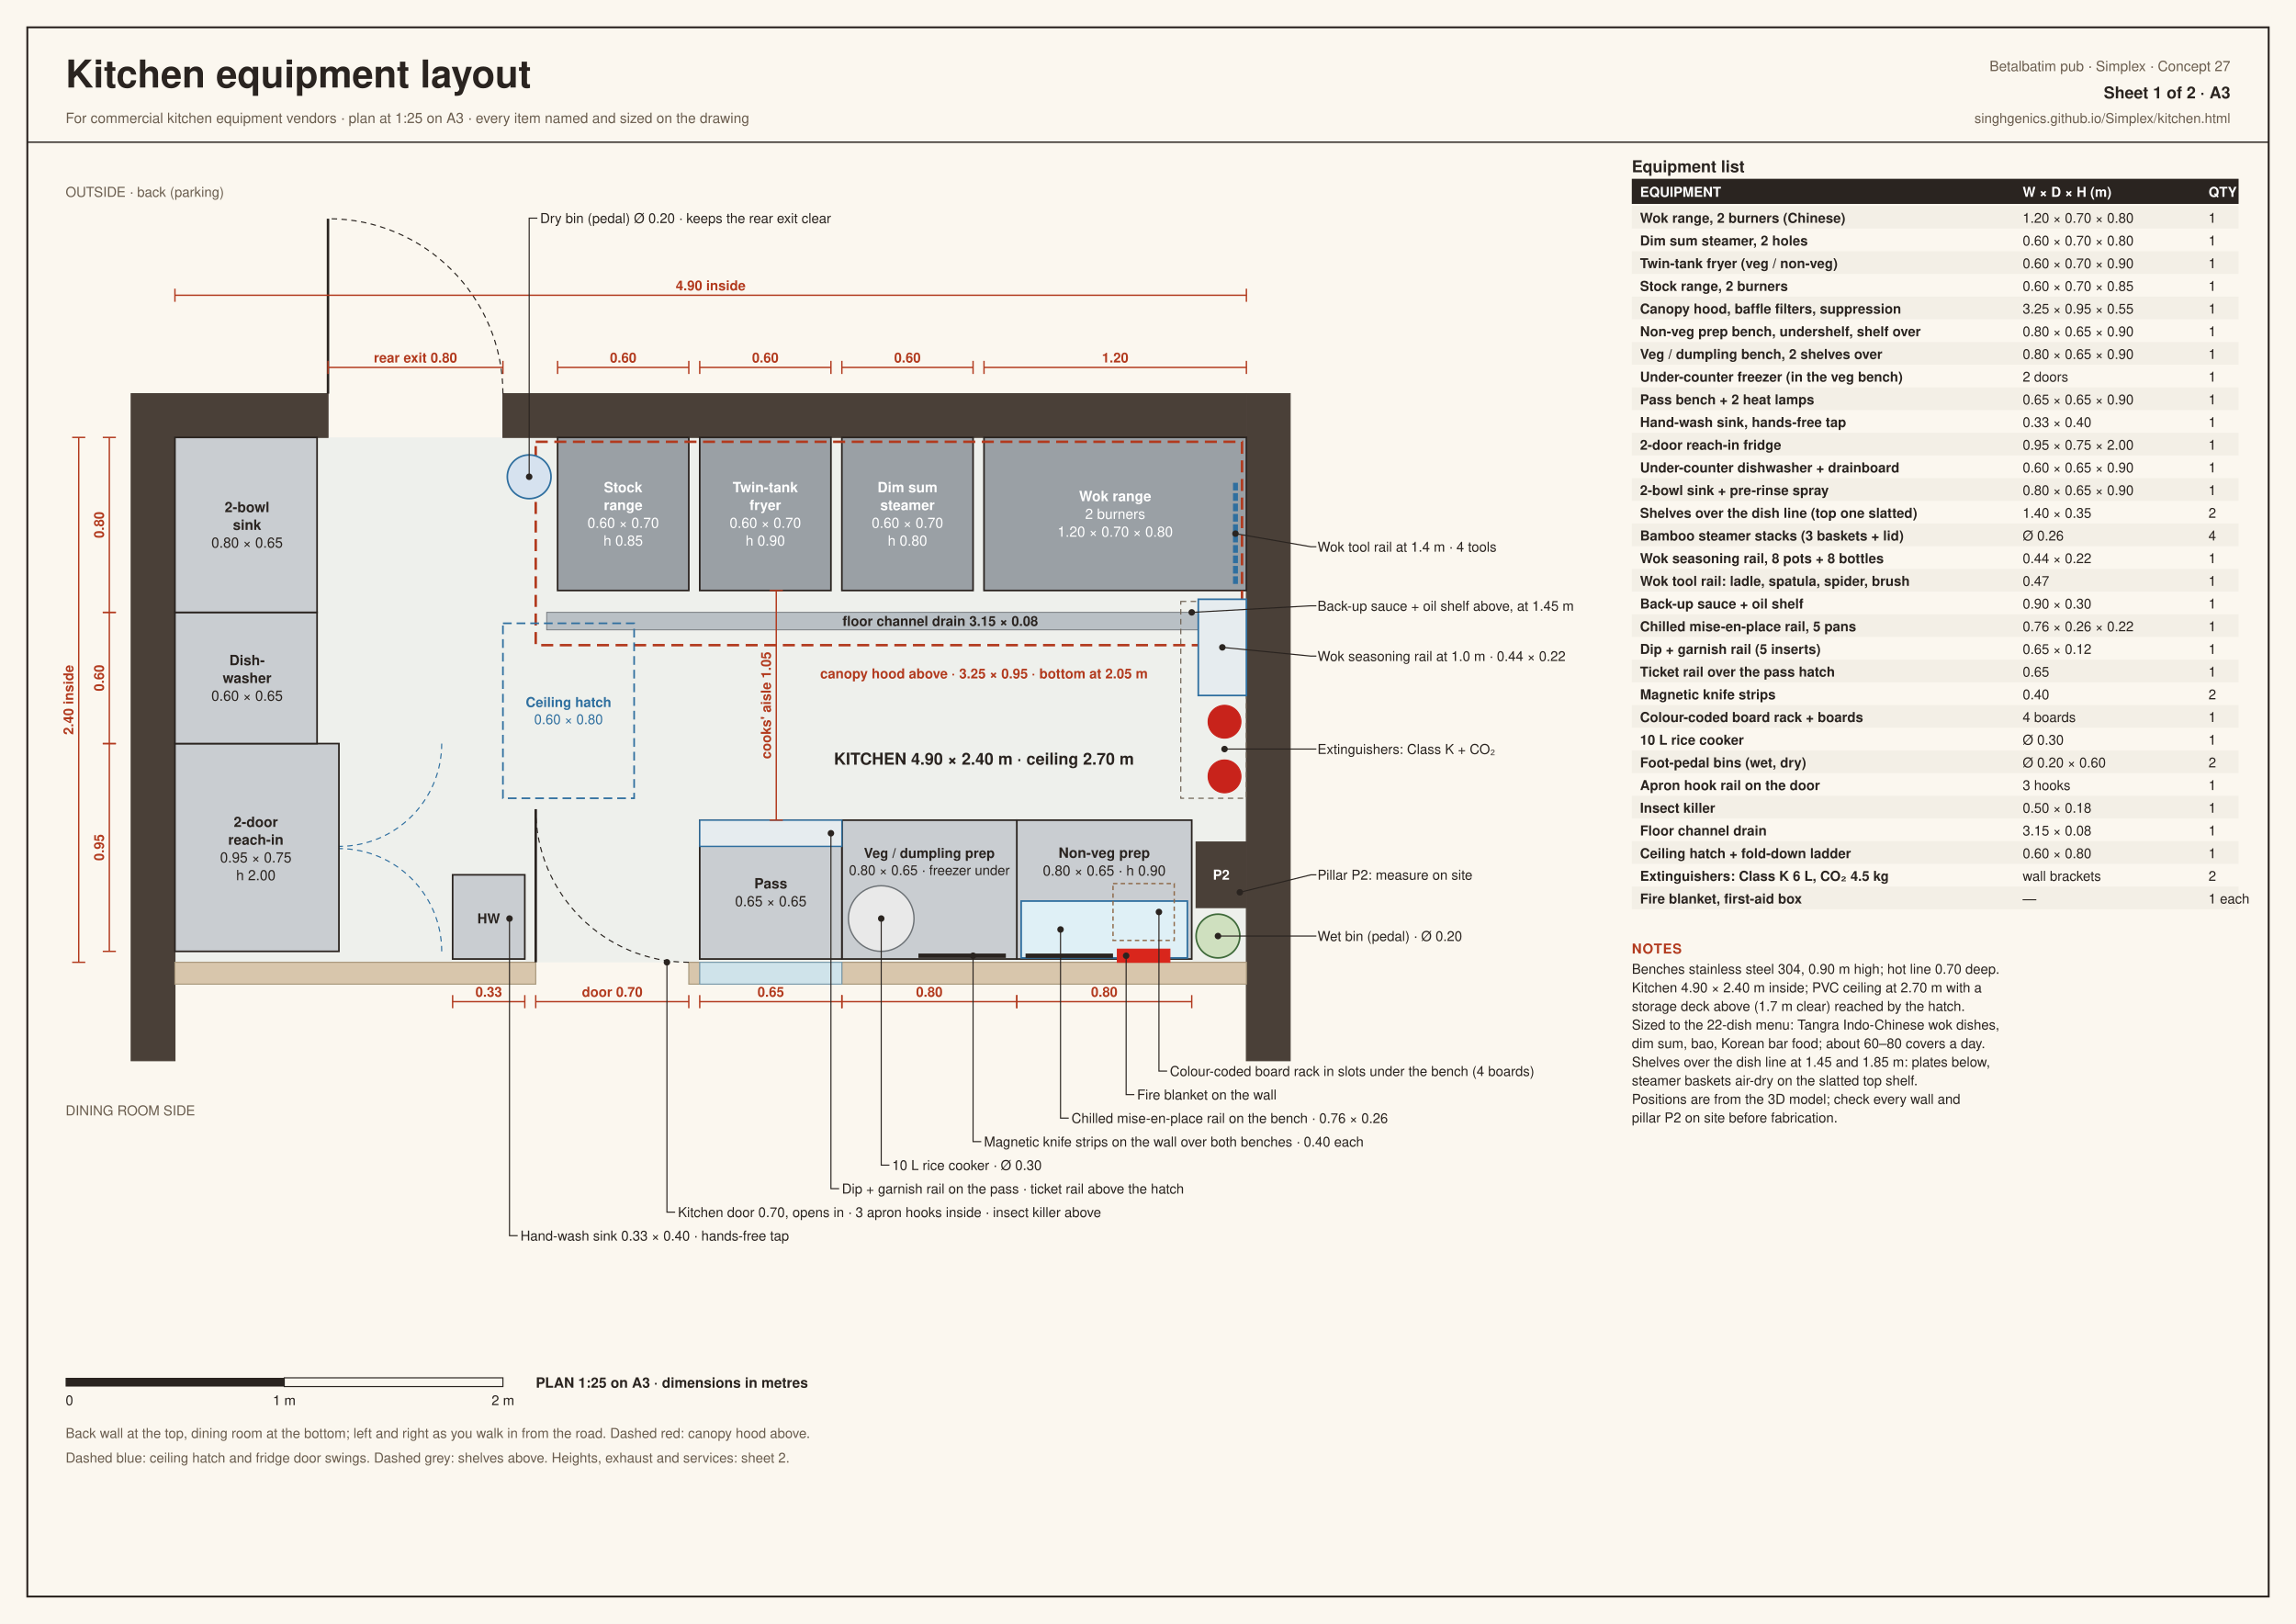
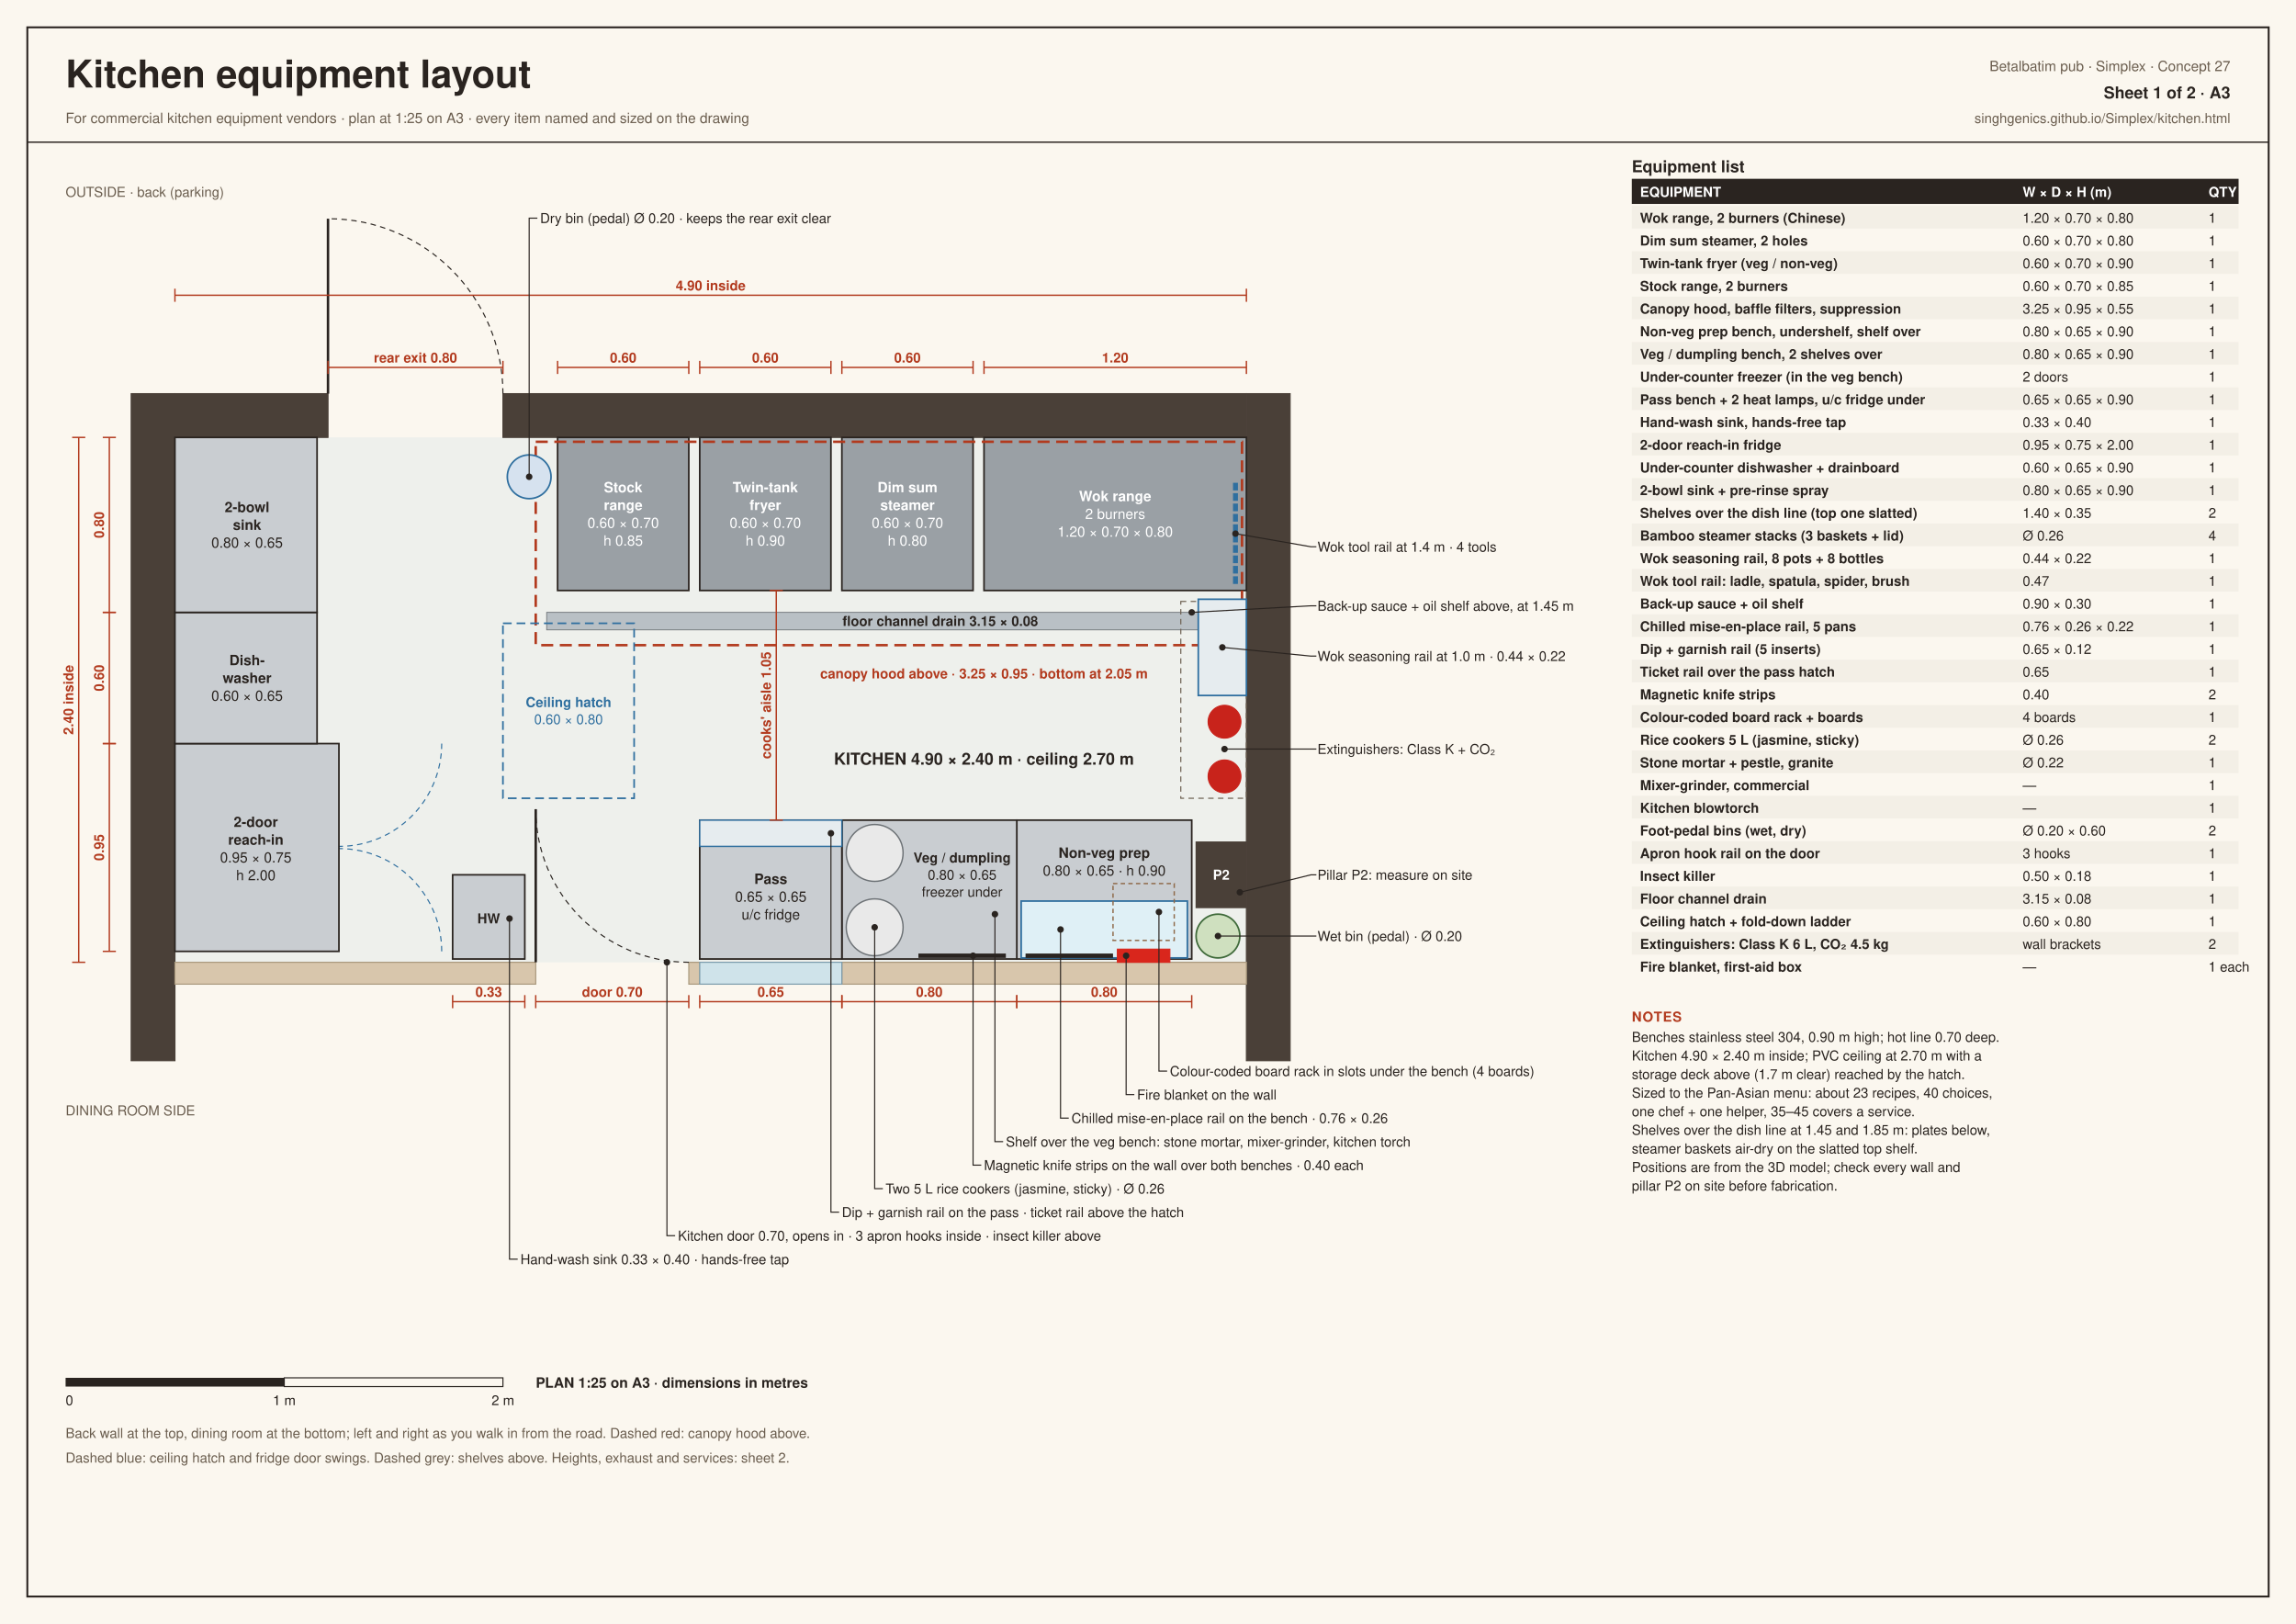
<svg xmlns="http://www.w3.org/2000/svg" width="420mm" height="297mm" viewBox="0 0 420 297" font-family="IBM Plex Sans, Helvetica, Arial, sans-serif">
  <rect width="420" height="297" fill="#fbf7ef" />
  <rect x="5" y="5" width="410" height="287" fill="none" stroke="#2a2420" stroke-width="0.35" />
  <text x="12" y="16" font-size="7" font-weight="700" fill="#2a2420">Kitchen equipment layout</text>
  <text x="12" y="22.5" font-size="2.6" fill="#6a5d4e">For commercial kitchen equipment vendors · plan at 1:25 on A3 · every item named and sized on the drawing</text>
  <text x="408" y="13" font-size="2.6" fill="#6a5d4e" text-anchor="end">Betalbatim pub · Simplex · Concept 27</text>
  <text x="408" y="18" font-size="3.0" font-weight="700" fill="#2a2420" text-anchor="end">Sheet 1 of 2 · A3</text>
  <text x="408" y="22.5" font-size="2.5" fill="#6a5d4e" text-anchor="end">singhgenics.github.io/Simplex/kitchen.html</text>
  <line x1="5" y1="26" x2="415" y2="26" stroke="#2a2420" stroke-width="0.25" />
  <rect x="32.00" y="80.00" width="196.00" height="96.00" fill="#eef0ec" stroke="none" stroke-width="0.3" />
  <rect x="228.00" y="72.00" width="8.00" height="122.00" fill="#4a4038" stroke="#4a4038" stroke-width="0.2" />
  <rect x="24.00" y="72.00" width="8.00" height="122.00" fill="#4a4038" stroke="#4a4038" stroke-width="0.2" />
  <rect x="92.00" y="72.00" width="136.00" height="8.00" fill="#4a4038" stroke="#4a4038" stroke-width="0.2" />
  <rect x="32.00" y="72.00" width="28.00" height="8.00" fill="#4a4038" stroke="#4a4038" stroke-width="0.2" />
  <rect x="154.00" y="176.00" width="74.00" height="4.00" fill="#d8c6ac" stroke="#a8987c" stroke-width="0.2" />
  <rect x="126.00" y="176.00" width="2.00" height="4.00" fill="#d8c6ac" stroke="#a8987c" stroke-width="0.2" />
  <rect x="32.00" y="176.00" width="66.00" height="4.00" fill="#d8c6ac" stroke="#a8987c" stroke-width="0.2" />
  <rect x="128.00" y="176.00" width="26.00" height="4.00" fill="#cfe3ea" stroke="#7a9aaa" stroke-width="0.2" />
  <rect x="218.80" y="154.00" width="9.20" height="12.00" fill="#4a4038" stroke="#4a4038" stroke-width="0.2" />
  <text x="223.40" y="160.88" font-size="2.5" fill="#fff" text-anchor="middle" font-weight="700">P2</text>
  <path d="M126.00 176.00 A28.00 28.00 0 0 1 98.00 148.00" fill="none" stroke="#2a2420" stroke-width="0.2" stroke-dasharray="1 0.8" />
  <line x1="98.00" y1="176.00" x2="98.00" y2="148.00" stroke="#2a2420" stroke-width="0.45" />
  <path d="M92.00 72.00 A32.00 32.00 0 0 0 60.00 40.00" fill="none" stroke="#2a2420" stroke-width="0.2" stroke-dasharray="1 0.8" />
  <line x1="60.00" y1="72.00" x2="60.00" y2="40.00" stroke="#2a2420" stroke-width="0.45" />
  <path d="M80.80 174.00 A18.80 18.80 0 0 0 62.00 155.20" fill="none" stroke="#2f6f9f" stroke-width="0.2" stroke-dasharray="1 0.8" />
  <path d="M80.80 136.00 A18.80 18.80 0 0 1 62.00 154.80" fill="none" stroke="#2f6f9f" stroke-width="0.2" stroke-dasharray="1 0.8" />
  <text x="12" y="36.00" font-size="2.5" fill="#6a5d4e">OUTSIDE · back (parking)</text>
  <text x="12" y="204.00" font-size="2.5" fill="#6a5d4e">DINING ROOM SIDE</text>
  <rect x="180.00" y="80.00" width="48.00" height="28.00" fill="#9aa0a5" stroke="#2a2420" stroke-width="0.3" />
  <text x="204.00" y="91.66" font-size="2.6" fill="#fff" text-anchor="middle" font-weight="700">Wok range</text>
  <text x="204.00" y="94.91" font-size="2.6" fill="#fff" text-anchor="middle" font-weight="500">2 burners</text>
  <text x="204.00" y="98.16" font-size="2.6" fill="#fff" text-anchor="middle" font-weight="500">1.20 × 0.70 × 0.80</text>
  <rect x="154.00" y="80.00" width="24.00" height="28.00" fill="#9aa0a5" stroke="#2a2420" stroke-width="0.3" />
  <text x="166.00" y="90.04" font-size="2.6" fill="#fff" text-anchor="middle" font-weight="700">Dim sum</text>
  <text x="166.00" y="93.29" font-size="2.6" fill="#fff" text-anchor="middle" font-weight="700">steamer</text>
  <text x="166.00" y="96.54" font-size="2.6" fill="#fff" text-anchor="middle" font-weight="500">0.60 × 0.70</text>
  <text x="166.00" y="99.79" font-size="2.6" fill="#fff" text-anchor="middle" font-weight="500">h 0.80</text>
  <rect x="128.00" y="80.00" width="24.00" height="28.00" fill="#9aa0a5" stroke="#2a2420" stroke-width="0.3" />
  <text x="140.00" y="90.04" font-size="2.6" fill="#fff" text-anchor="middle" font-weight="700">Twin-tank</text>
  <text x="140.00" y="93.29" font-size="2.6" fill="#fff" text-anchor="middle" font-weight="700">fryer</text>
  <text x="140.00" y="96.54" font-size="2.6" fill="#fff" text-anchor="middle" font-weight="500">0.60 × 0.70</text>
  <text x="140.00" y="99.79" font-size="2.6" fill="#fff" text-anchor="middle" font-weight="500">h 0.90</text>
  <rect x="102.00" y="80.00" width="24.00" height="28.00" fill="#9aa0a5" stroke="#2a2420" stroke-width="0.3" />
  <text x="114.00" y="90.04" font-size="2.6" fill="#fff" text-anchor="middle" font-weight="700">Stock</text>
  <text x="114.00" y="93.29" font-size="2.6" fill="#fff" text-anchor="middle" font-weight="700">range</text>
  <text x="114.00" y="96.54" font-size="2.6" fill="#fff" text-anchor="middle" font-weight="500">0.60 × 0.70</text>
  <text x="114.00" y="99.79" font-size="2.6" fill="#fff" text-anchor="middle" font-weight="500">h 0.85</text>
  <rect x="98.00" y="80.80" width="129.20" height="37.20" fill="none" stroke="#b23a1e" stroke-width="0.45" stroke-dasharray="2.2 1.2" />
  <rect x="100.00" y="112.00" width="126.00" height="3.20" fill="#b9c0c5" stroke="#6d7276" stroke-width="0.15" />
  <rect x="186.00" y="150.00" width="32.00" height="25.40" fill="#c9cdd1" stroke="#2a2420" stroke-width="0.3" />
  <text x="202.00" y="156.89" font-size="2.6" fill="#2a2420" text-anchor="middle" font-weight="700">Non-veg prep</text>
  <text x="202.00" y="160.14" font-size="2.6" fill="#2a2420" text-anchor="middle" font-weight="500">0.80 × 0.65 · h 0.90</text>
  <rect x="186.80" y="164.80" width="30.40" height="10.40" fill="#dff0f6" stroke="#2f6f9f" stroke-width="0.3" />
  <rect x="154.00" y="150.00" width="32.00" height="25.40" fill="#c9cdd1" stroke="#2a2420" stroke-width="0.3" />
-   <text x="170.00" y="156.91" font-size="2.5" fill="#2a2420" text-anchor="middle" font-weight="700">Veg / dumpling prep</text>
-   <text x="170.00" y="160.04" font-size="2.5" fill="#2a2420" text-anchor="middle" font-weight="500">0.80 × 0.65 · freezer under</text>
-   <circle cx="161.20" cy="168.00" r="6.00" fill="#e9e9e9" stroke="#6d7276" stroke-width="0.25" />
+   <text x="176.00" y="157.75" font-size="2.5" fill="#2a2420" text-anchor="middle" font-weight="700">Veg / dumpling</text>
+   <text x="176.00" y="160.88" font-size="2.5" fill="#2a2420" text-anchor="middle" font-weight="500">0.80 × 0.65</text>
+   <text x="176.00" y="164.00" font-size="2.5" fill="#2a2420" text-anchor="middle" font-weight="500">freezer under</text>
+   <circle cx="160.00" cy="169.60" r="5.20" fill="#e9e9e9" stroke="#6d7276" stroke-width="0.25" />
+   <circle cx="160.00" cy="156.00" r="5.20" fill="#e9e9e9" stroke="#6d7276" stroke-width="0.25" />
  <rect x="128.00" y="150.00" width="26.00" height="25.40" fill="#c9cdd1" stroke="#2a2420" stroke-width="0.3" />
-   <text x="141.00" y="162.49" font-size="2.6" fill="#2a2420" text-anchor="middle" font-weight="700">Pass</text>
-   <text x="141.00" y="165.74" font-size="2.6" fill="#2a2420" text-anchor="middle" font-weight="500">0.65 × 0.65</text>
+   <text x="141.00" y="161.66" font-size="2.6" fill="#2a2420" text-anchor="middle" font-weight="700">Pass</text>
+   <text x="141.00" y="164.91" font-size="2.6" fill="#2a2420" text-anchor="middle" font-weight="500">0.65 × 0.65</text>
+   <text x="141.00" y="168.16" font-size="2.6" fill="#2a2420" text-anchor="middle" font-weight="500">u/c fridge</text>
  <rect x="128.00" y="150.00" width="26.00" height="4.80" fill="#e6ecef" stroke="#2f6f9f" stroke-width="0.25" />
  <rect x="82.80" y="160.00" width="13.20" height="15.40" fill="#c9cdd1" stroke="#2a2420" stroke-width="0.3" />
  <text x="89.40" y="168.88" font-size="2.5" fill="#2a2420" text-anchor="middle" font-weight="700">HW</text>
  <rect x="32.00" y="136.00" width="30.00" height="38.00" fill="#c9cdd1" stroke="#2a2420" stroke-width="0.3" />
  <text x="46.80" y="151.24" font-size="2.6" fill="#2a2420" text-anchor="middle" font-weight="700">2-door</text>
  <text x="46.80" y="154.49" font-size="2.6" fill="#2a2420" text-anchor="middle" font-weight="700">reach-in</text>
  <text x="46.80" y="157.74" font-size="2.6" fill="#2a2420" text-anchor="middle" font-weight="500">0.95 × 0.75</text>
  <text x="46.80" y="160.99" font-size="2.6" fill="#2a2420" text-anchor="middle" font-weight="500">h 2.00</text>
  <rect x="32.00" y="112.00" width="26.00" height="24.00" fill="#c9cdd1" stroke="#2a2420" stroke-width="0.3" />
  <text x="45.20" y="121.66" font-size="2.6" fill="#2a2420" text-anchor="middle" font-weight="700">Dish-</text>
  <text x="45.20" y="124.91" font-size="2.6" fill="#2a2420" text-anchor="middle" font-weight="700">washer</text>
  <text x="45.20" y="128.16" font-size="2.6" fill="#2a2420" text-anchor="middle" font-weight="500">0.60 × 0.65</text>
  <rect x="32.00" y="80.00" width="26.00" height="32.00" fill="#c9cdd1" stroke="#2a2420" stroke-width="0.3" />
  <text x="45.20" y="93.66" font-size="2.6" fill="#2a2420" text-anchor="middle" font-weight="700">2-bowl</text>
  <text x="45.20" y="96.91" font-size="2.6" fill="#2a2420" text-anchor="middle" font-weight="700">sink</text>
  <text x="45.20" y="100.16" font-size="2.6" fill="#2a2420" text-anchor="middle" font-weight="500">0.80 × 0.65</text>
  <rect x="216.00" y="110.00" width="12.00" height="36.00" fill="none" stroke="#6a5d4e" stroke-width="0.2" stroke-dasharray="1 0.8" />
  <rect x="219.20" y="109.60" width="8.80" height="17.60" fill="#e6ecef" stroke="#2f6f9f" stroke-width="0.3" />
  <circle cx="224.00" cy="142.00" r="3.00" fill="#c8231b" stroke="#c8231b" stroke-width="0.2" />
  <circle cx="224.00" cy="132.00" r="3.00" fill="#c8231b" stroke="#c8231b" stroke-width="0.2" />
  <rect x="204.40" y="173.60" width="9.60" height="2.40" fill="#d9261c" stroke="#d9261c" stroke-width="0.2" />
  <circle cx="222.80" cy="171.20" r="4.00" fill="#cfe0bf" stroke="#3f6a3a" stroke-width="0.3" />
  <circle cx="96.80" cy="87.20" r="4.00" fill="#d6e2ef" stroke="#2f6f9f" stroke-width="0.3" />
  <rect x="203.60" y="161.60" width="11.20" height="10.40" fill="none" stroke="#8f6a4a" stroke-width="0.25" stroke-dasharray="0.8 0.6" />
  <line x1="203.60" y1="174.80" x2="187.60" y2="174.80" stroke="#2a2420" stroke-width="0.8" />
  <line x1="184.00" y1="174.80" x2="168.00" y2="174.80" stroke="#2a2420" stroke-width="0.8" />
  <rect x="92.00" y="114.00" width="24.00" height="32.00" fill="none" stroke="#2f6f9f" stroke-width="0.3" stroke-dasharray="1.6 0.9" />
  <text x="104.00" y="129.31" font-size="2.5" fill="#2f6f9f" text-anchor="middle" font-weight="600">Ceiling hatch</text>
  <text x="104.00" y="132.44" font-size="2.5" fill="#2f6f9f" text-anchor="middle" font-weight="500">0.60 × 0.80</text>
  <text x="180.00" y="139.85" font-size="3.0" fill="#2a2420" text-anchor="middle" font-weight="700">KITCHEN 4.90 × 2.40 m · ceiling 2.70 m</text>
  <text x="180.00" y="124.08" font-size="2.5" fill="#b23a1e" text-anchor="middle" font-weight="600">canopy hood above · 3.25 × 0.95 · bottom at 2.05 m</text>
  <text x="172.00" y="114.48" font-size="2.5" fill="#2a2420" text-anchor="middle" font-weight="600">floor channel drain 3.15 × 0.08</text>
  <g stroke="#b23a1e" stroke-width="0.25">
    <line x1="228.00" y1="67.20" x2="180.00" y2="67.20" />
    <line x1="228.00" y1="66.00" x2="228.00" y2="68.40" />
    <line x1="180.00" y1="66.00" x2="180.00" y2="68.40" />
  </g>
  <text x="204.00" y="66.30" font-size="2.5" fill="#b23a1e" text-anchor="middle" font-weight="600">1.20</text>
  <g stroke="#b23a1e" stroke-width="0.25">
    <line x1="178.00" y1="67.20" x2="154.00" y2="67.20" />
    <line x1="178.00" y1="66.00" x2="178.00" y2="68.40" />
    <line x1="154.00" y1="66.00" x2="154.00" y2="68.40" />
  </g>
  <text x="166.00" y="66.30" font-size="2.5" fill="#b23a1e" text-anchor="middle" font-weight="600">0.60</text>
  <g stroke="#b23a1e" stroke-width="0.25">
    <line x1="152.00" y1="67.20" x2="128.00" y2="67.20" />
    <line x1="152.00" y1="66.00" x2="152.00" y2="68.40" />
    <line x1="128.00" y1="66.00" x2="128.00" y2="68.40" />
  </g>
  <text x="140.00" y="66.30" font-size="2.5" fill="#b23a1e" text-anchor="middle" font-weight="600">0.60</text>
  <g stroke="#b23a1e" stroke-width="0.25">
    <line x1="126.00" y1="67.20" x2="102.00" y2="67.20" />
    <line x1="126.00" y1="66.00" x2="126.00" y2="68.40" />
    <line x1="102.00" y1="66.00" x2="102.00" y2="68.40" />
  </g>
  <text x="114.00" y="66.30" font-size="2.5" fill="#b23a1e" text-anchor="middle" font-weight="600">0.60</text>
  <g stroke="#b23a1e" stroke-width="0.25">
    <line x1="92.00" y1="67.20" x2="60.00" y2="67.20" />
    <line x1="92.00" y1="66.00" x2="92.00" y2="68.40" />
    <line x1="60.00" y1="66.00" x2="60.00" y2="68.40" />
  </g>
  <text x="76.00" y="66.30" font-size="2.5" fill="#b23a1e" text-anchor="middle" font-weight="600">rear exit 0.80</text>
  <g stroke="#b23a1e" stroke-width="0.25">
    <line x1="32.00" y1="54.00" x2="228.00" y2="54.00" />
    <line x1="32.00" y1="52.80" x2="32.00" y2="55.20" />
    <line x1="228.00" y1="52.80" x2="228.00" y2="55.20" />
  </g>
  <text x="130.00" y="53.10" font-size="2.5" fill="#b23a1e" text-anchor="middle" font-weight="600">4.90 inside</text>
  <g stroke="#b23a1e" stroke-width="0.25">
    <line x1="218.00" y1="183.20" x2="186.00" y2="183.20" />
    <line x1="218.00" y1="182.00" x2="218.00" y2="184.40" />
    <line x1="186.00" y1="182.00" x2="186.00" y2="184.40" />
  </g>
  <text x="202.00" y="182.30" font-size="2.5" fill="#b23a1e" text-anchor="middle" font-weight="600">0.80</text>
  <g stroke="#b23a1e" stroke-width="0.25">
    <line x1="186.00" y1="183.20" x2="154.00" y2="183.20" />
    <line x1="186.00" y1="182.00" x2="186.00" y2="184.40" />
    <line x1="154.00" y1="182.00" x2="154.00" y2="184.40" />
  </g>
  <text x="170.00" y="182.30" font-size="2.5" fill="#b23a1e" text-anchor="middle" font-weight="600">0.80</text>
  <g stroke="#b23a1e" stroke-width="0.25">
    <line x1="154.00" y1="183.20" x2="128.00" y2="183.20" />
    <line x1="154.00" y1="182.00" x2="154.00" y2="184.40" />
    <line x1="128.00" y1="182.00" x2="128.00" y2="184.40" />
  </g>
  <text x="141.00" y="182.30" font-size="2.5" fill="#b23a1e" text-anchor="middle" font-weight="600">0.65</text>
  <g stroke="#b23a1e" stroke-width="0.25">
    <line x1="126.00" y1="183.20" x2="98.00" y2="183.20" />
    <line x1="126.00" y1="182.00" x2="126.00" y2="184.40" />
    <line x1="98.00" y1="182.00" x2="98.00" y2="184.40" />
  </g>
  <text x="112.00" y="182.30" font-size="2.5" fill="#b23a1e" text-anchor="middle" font-weight="600">door 0.70</text>
  <g stroke="#b23a1e" stroke-width="0.25">
    <line x1="96.00" y1="183.20" x2="82.80" y2="183.20" />
    <line x1="96.00" y1="182.00" x2="96.00" y2="184.40" />
    <line x1="82.80" y1="182.00" x2="82.80" y2="184.40" />
  </g>
  <text x="89.40" y="182.30" font-size="2.5" fill="#b23a1e" text-anchor="middle" font-weight="600">0.33</text>
  <g stroke="#b23a1e" stroke-width="0.25">
    <line x1="14.40" y1="176.00" x2="14.40" y2="80.00" />
    <line x1="13.20" y1="176.00" x2="15.60" y2="176.00" />
    <line x1="13.20" y1="80.00" x2="15.60" y2="80.00" />
  </g>
  <text x="13.40" y="128.00" font-size="2.5" fill="#b23a1e" text-anchor="middle" font-weight="600" transform="rotate(-90 13.40 128.00)">2.40 inside</text>
  <g stroke="#b23a1e" stroke-width="0.25">
    <line x1="142.00" y1="150.00" x2="142.00" y2="108.00" />
    <line x1="140.80" y1="150.00" x2="143.20" y2="150.00" />
    <line x1="140.80" y1="108.00" x2="143.20" y2="108.00" />
  </g>
  <text x="141.00" y="129.00" font-size="2.5" fill="#b23a1e" text-anchor="middle" font-weight="600" transform="rotate(-90 141.00 129.00)">cooks' aisle 1.05</text>
  <g stroke="#b23a1e" stroke-width="0.25">
    <line x1="20.00" y1="174.00" x2="20.00" y2="136.00" />
    <line x1="18.80" y1="174.00" x2="21.20" y2="174.00" />
    <line x1="18.80" y1="136.00" x2="21.20" y2="136.00" />
  </g>
  <text x="19.00" y="155.00" font-size="2.5" fill="#b23a1e" text-anchor="middle" font-weight="600" transform="rotate(-90 19.00 155.00)">0.95</text>
  <g stroke="#b23a1e" stroke-width="0.25">
    <line x1="20.00" y1="136.00" x2="20.00" y2="112.00" />
    <line x1="18.80" y1="136.00" x2="21.20" y2="136.00" />
    <line x1="18.80" y1="112.00" x2="21.20" y2="112.00" />
  </g>
  <text x="19.00" y="124.00" font-size="2.5" fill="#b23a1e" text-anchor="middle" font-weight="600" transform="rotate(-90 19.00 124.00)">0.60</text>
  <g stroke="#b23a1e" stroke-width="0.25">
    <line x1="20.00" y1="112.00" x2="20.00" y2="80.00" />
    <line x1="18.80" y1="112.00" x2="21.20" y2="112.00" />
    <line x1="18.80" y1="80.00" x2="21.20" y2="80.00" />
  </g>
  <text x="19.00" y="96.00" font-size="2.5" fill="#b23a1e" text-anchor="middle" font-weight="600" transform="rotate(-90 19.00 96.00)">0.80</text>
  <line x1="226.00" y1="106.80" x2="226.00" y2="88.00" stroke="#2f6f9f" stroke-width="0.9" stroke-dasharray="1.4 0.5" />
  <circle cx="226.00" cy="97.60" r="0.6" fill="#2a2420" />
  <polyline points="226.00,97.60 239.80,100.00 240.80,100.00" fill="none" stroke="#2a2420" stroke-width="0.2" />
  <text x="241.00" y="100.90" font-size="2.5" fill="#2a2420" text-anchor="start" font-weight="500">Wok tool rail at 1.4 m · 4 tools</text>
  <circle cx="218.00" cy="112.00" r="0.6" fill="#2a2420" />
  <polyline points="218.00,112.00 239.80,110.80 240.80,110.80" fill="none" stroke="#2a2420" stroke-width="0.2" />
  <text x="241.00" y="111.70" font-size="2.5" fill="#2a2420" text-anchor="start" font-weight="500">Back-up sauce + oil shelf above, at 1.45 m</text>
  <circle cx="223.60" cy="118.40" r="0.6" fill="#2a2420" />
  <polyline points="223.60,118.40 239.80,120.00 240.80,120.00" fill="none" stroke="#2a2420" stroke-width="0.2" />
  <text x="241.00" y="120.90" font-size="2.5" fill="#2a2420" text-anchor="start" font-weight="500">Wok seasoning rail at 1.0 m · 0.44 × 0.22</text>
  <circle cx="224.00" cy="137.00" r="0.6" fill="#2a2420" />
  <polyline points="224.00,137.00 239.80,137.00 240.80,137.00" fill="none" stroke="#2a2420" stroke-width="0.2" />
  <text x="241.00" y="137.90" font-size="2.5" fill="#2a2420" text-anchor="start" font-weight="500">Extinguishers: Class K + CO₂</text>
  <circle cx="226.80" cy="163.20" r="0.6" fill="#2a2420" />
  <polyline points="226.80,163.20 239.80,160.00 240.80,160.00" fill="none" stroke="#2a2420" stroke-width="0.2" />
  <text x="241.00" y="160.90" font-size="2.5" fill="#2a2420" text-anchor="start" font-weight="500">Pillar P2: measure on site</text>
  <circle cx="222.80" cy="171.20" r="0.6" fill="#2a2420" />
  <polyline points="222.80,171.20 239.80,171.20 240.80,171.20" fill="none" stroke="#2a2420" stroke-width="0.2" />
  <text x="241.00" y="172.10" font-size="2.5" fill="#2a2420" text-anchor="start" font-weight="500">Wet bin (pedal) · Ø 0.20</text>
  <circle cx="96.80" cy="87.20" r="0.6" fill="#2a2420" />
  <polyline points="96.80,87.20 96.80,39.90 98.30,39.90" fill="none" stroke="#2a2420" stroke-width="0.2" />
  <text x="98.80" y="40.80" font-size="2.5" fill="#2a2420">Dry bin (pedal) Ø 0.20 · keeps the rear exit clear</text>
  <circle cx="212.00" cy="166.80" r="0.6" fill="#2a2420" />
  <polyline points="212.00,166.80 212.00,195.90 213.50,195.90" fill="none" stroke="#2a2420" stroke-width="0.2" />
  <text x="214.00" y="196.80" font-size="2.5" fill="#2a2420">Colour-coded board rack in slots under the bench (4 boards)</text>
  <circle cx="206.00" cy="174.80" r="0.6" fill="#2a2420" />
  <polyline points="206.00,174.80 206.00,200.20 207.50,200.20" fill="none" stroke="#2a2420" stroke-width="0.2" />
  <text x="208.00" y="201.10" font-size="2.5" fill="#2a2420">Fire blanket on the wall</text>
  <circle cx="194.00" cy="170.00" r="0.6" fill="#2a2420" />
  <polyline points="194.00,170.00 194.00,204.50 195.50,204.50" fill="none" stroke="#2a2420" stroke-width="0.2" />
  <text x="196.00" y="205.40" font-size="2.5" fill="#2a2420">Chilled mise-en-place rail on the bench · 0.76 × 0.26</text>
+   <circle cx="182.00" cy="167.20" r="0.6" fill="#2a2420" />
+   <polyline points="182.00,167.20 182.00,208.80 183.50,208.80" fill="none" stroke="#2a2420" stroke-width="0.2" />
+   <text x="184.00" y="209.70" font-size="2.5" fill="#2a2420">Shelf over the veg bench: stone mortar, mixer-grinder, kitchen torch</text>
  <circle cx="178.00" cy="174.80" r="0.6" fill="#2a2420" />
-   <polyline points="178.00,174.80 178.00,208.80 179.50,208.80" fill="none" stroke="#2a2420" stroke-width="0.2" />
-   <text x="180.00" y="209.70" font-size="2.5" fill="#2a2420">Magnetic knife strips on the wall over both benches · 0.40 each</text>
-   <circle cx="161.20" cy="168.00" r="0.6" fill="#2a2420" />
-   <polyline points="161.20,168.00 161.20,213.10 162.70,213.10" fill="none" stroke="#2a2420" stroke-width="0.2" />
-   <text x="163.20" y="214.00" font-size="2.5" fill="#2a2420">10 L rice cooker · Ø 0.30</text>
+   <polyline points="178.00,174.80 178.00,213.10 179.50,213.10" fill="none" stroke="#2a2420" stroke-width="0.2" />
+   <text x="180.00" y="214.00" font-size="2.5" fill="#2a2420">Magnetic knife strips on the wall over both benches · 0.40 each</text>
+   <circle cx="160.00" cy="169.60" r="0.6" fill="#2a2420" />
+   <polyline points="160.00,169.60 160.00,217.40 161.50,217.40" fill="none" stroke="#2a2420" stroke-width="0.2" />
+   <text x="162.00" y="218.30" font-size="2.5" fill="#2a2420">Two 5 L rice cookers (jasmine, sticky) · Ø 0.26</text>
  <circle cx="152.00" cy="152.40" r="0.6" fill="#2a2420" />
-   <polyline points="152.00,152.40 152.00,217.40 153.50,217.40" fill="none" stroke="#2a2420" stroke-width="0.2" />
-   <text x="154.00" y="218.30" font-size="2.5" fill="#2a2420">Dip + garnish rail on the pass · ticket rail above the hatch</text>
+   <polyline points="152.00,152.40 152.00,221.70 153.50,221.70" fill="none" stroke="#2a2420" stroke-width="0.2" />
+   <text x="154.00" y="222.60" font-size="2.5" fill="#2a2420">Dip + garnish rail on the pass · ticket rail above the hatch</text>
  <circle cx="122.00" cy="176.00" r="0.6" fill="#2a2420" />
-   <polyline points="122.00,176.00 122.00,221.70 123.50,221.70" fill="none" stroke="#2a2420" stroke-width="0.2" />
-   <text x="124.00" y="222.60" font-size="2.5" fill="#2a2420">Kitchen door 0.70, opens in · 3 apron hooks inside · insect killer above</text>
+   <polyline points="122.00,176.00 122.00,226.00 123.50,226.00" fill="none" stroke="#2a2420" stroke-width="0.2" />
+   <text x="124.00" y="226.90" font-size="2.5" fill="#2a2420">Kitchen door 0.70, opens in · 3 apron hooks inside · insect killer above</text>
  <circle cx="93.20" cy="168.00" r="0.6" fill="#2a2420" />
-   <polyline points="93.20,168.00 93.20,226.00 94.70,226.00" fill="none" stroke="#2a2420" stroke-width="0.2" />
-   <text x="95.20" y="226.90" font-size="2.5" fill="#2a2420">Hand-wash sink 0.33 × 0.40 · hands-free tap</text>
+   <polyline points="93.20,168.00 93.20,230.30 94.70,230.30" fill="none" stroke="#2a2420" stroke-width="0.2" />
+   <text x="95.20" y="231.20" font-size="2.5" fill="#2a2420">Hand-wash sink 0.33 × 0.40 · hands-free tap</text>
  <g transform="translate(12.00,252.00)">
    <rect width="40.0" height="1.6" fill="#2a2420" />
    <rect x="40.0" width="40.0" height="1.6" fill="none" stroke="#2a2420" stroke-width="0.2" />
    <text y="5" font-size="2.5" fill="#2a2420">0</text>
    <text x="40.0" y="5" font-size="2.5" text-anchor="middle" fill="#2a2420">1 m</text>
    <text x="80.0" y="5" font-size="2.5" text-anchor="middle" fill="#2a2420">2 m</text>
    <text x="86.0" y="1.8" font-size="2.6" font-weight="700" fill="#2a2420">PLAN 1:25 on A3 · dimensions in metres</text>
  </g>
  <text x="12" y="263" font-size="2.5" fill="#6a5d4e">Back wall at the top, dining room at the bottom; left and right as you walk in from the road. Dashed red: canopy hood above.</text>
  <text x="12" y="267.5" font-size="2.5" fill="#6a5d4e">Dashed blue: ceiling hatch and fridge door swings. Dashed grey: shelves above. Heights, exhaust and services: sheet 2.</text>
  <text x="298.5" y="31.5" font-size="3.0" font-weight="700" fill="#2a2420">Equipment list</text>
  <rect x="298.5" y="32.7" width="111" height="4.6" fill="#2a2420" />
  <text x="300" y="36" font-size="2.5" font-weight="700" fill="#fff">EQUIPMENT</text>
  <text x="370" y="36" font-size="2.5" font-weight="700" fill="#fff">W × D × H (m)</text>
  <text x="404" y="36" font-size="2.5" font-weight="700" fill="#fff">QTY</text>
  <rect x="298.5" y="37.65" width="111" height="4.15" fill="#f3efe6" />
  <text x="300" y="40.75" font-size="2.5" fill="#2a2420" font-weight="700">Wok range, 2 burners (Chinese)</text>
  <text x="370" y="40.75" font-size="2.5" fill="#2a2420" font-weight="500">1.20 × 0.70 × 0.80</text>
  <text x="404" y="40.75" font-size="2.5" fill="#2a2420" font-weight="500">1</text>
  <text x="300" y="44.9" font-size="2.5" fill="#2a2420" font-weight="700">Dim sum steamer, 2 holes</text>
  <text x="370" y="44.9" font-size="2.5" fill="#2a2420" font-weight="500">0.60 × 0.70 × 0.80</text>
  <text x="404" y="44.9" font-size="2.5" fill="#2a2420" font-weight="500">1</text>
  <rect x="298.5" y="45.95" width="111" height="4.15" fill="#f3efe6" />
  <text x="300" y="49.05" font-size="2.5" fill="#2a2420" font-weight="700">Twin-tank fryer (veg / non-veg)</text>
  <text x="370" y="49.05" font-size="2.5" fill="#2a2420" font-weight="500">0.60 × 0.70 × 0.90</text>
  <text x="404" y="49.05" font-size="2.5" fill="#2a2420" font-weight="500">1</text>
  <text x="300" y="53.2" font-size="2.5" fill="#2a2420" font-weight="700">Stock range, 2 burners</text>
  <text x="370" y="53.2" font-size="2.5" fill="#2a2420" font-weight="500">0.60 × 0.70 × 0.85</text>
  <text x="404" y="53.2" font-size="2.5" fill="#2a2420" font-weight="500">1</text>
  <rect x="298.5" y="54.25" width="111" height="4.15" fill="#f3efe6" />
  <text x="300" y="57.35" font-size="2.5" fill="#2a2420" font-weight="700">Canopy hood, baffle filters, suppression</text>
  <text x="370" y="57.35" font-size="2.5" fill="#2a2420" font-weight="500">3.25 × 0.95 × 0.55</text>
  <text x="404" y="57.35" font-size="2.5" fill="#2a2420" font-weight="500">1</text>
  <text x="300" y="61.5" font-size="2.5" fill="#2a2420" font-weight="700">Non-veg prep bench, undershelf, shelf over</text>
  <text x="370" y="61.5" font-size="2.5" fill="#2a2420" font-weight="500">0.80 × 0.65 × 0.90</text>
  <text x="404" y="61.5" font-size="2.5" fill="#2a2420" font-weight="500">1</text>
  <rect x="298.5" y="62.55" width="111" height="4.15" fill="#f3efe6" />
  <text x="300" y="65.65" font-size="2.5" fill="#2a2420" font-weight="700">Veg / dumpling bench, 2 shelves over</text>
  <text x="370" y="65.65" font-size="2.5" fill="#2a2420" font-weight="500">0.80 × 0.65 × 0.90</text>
  <text x="404" y="65.65" font-size="2.5" fill="#2a2420" font-weight="500">1</text>
  <text x="300" y="69.8" font-size="2.5" fill="#2a2420" font-weight="700">Under-counter freezer (in the veg bench)</text>
  <text x="370" y="69.8" font-size="2.5" fill="#2a2420" font-weight="500">2 doors</text>
  <text x="404" y="69.8" font-size="2.5" fill="#2a2420" font-weight="500">1</text>
  <rect x="298.5" y="70.85" width="111" height="4.15" fill="#f3efe6" />
-   <text x="300" y="73.95" font-size="2.5" fill="#2a2420" font-weight="700">Pass bench + 2 heat lamps</text>
+   <text x="300" y="73.95" font-size="2.5" fill="#2a2420" font-weight="700">Pass bench + 2 heat lamps, u/c fridge under</text>
  <text x="370" y="73.95" font-size="2.5" fill="#2a2420" font-weight="500">0.65 × 0.65 × 0.90</text>
  <text x="404" y="73.95" font-size="2.5" fill="#2a2420" font-weight="500">1</text>
  <text x="300" y="78.1" font-size="2.5" fill="#2a2420" font-weight="700">Hand-wash sink, hands-free tap</text>
  <text x="370" y="78.1" font-size="2.5" fill="#2a2420" font-weight="500">0.33 × 0.40</text>
  <text x="404" y="78.1" font-size="2.5" fill="#2a2420" font-weight="500">1</text>
  <rect x="298.5" y="79.15" width="111" height="4.15" fill="#f3efe6" />
  <text x="300" y="82.25" font-size="2.5" fill="#2a2420" font-weight="700">2-door reach-in fridge</text>
  <text x="370" y="82.25" font-size="2.5" fill="#2a2420" font-weight="500">0.95 × 0.75 × 2.00</text>
  <text x="404" y="82.25" font-size="2.5" fill="#2a2420" font-weight="500">1</text>
  <text x="300" y="86.4" font-size="2.5" fill="#2a2420" font-weight="700">Under-counter dishwasher + drainboard</text>
  <text x="370" y="86.4" font-size="2.5" fill="#2a2420" font-weight="500">0.60 × 0.65 × 0.90</text>
  <text x="404" y="86.4" font-size="2.5" fill="#2a2420" font-weight="500">1</text>
  <rect x="298.5" y="87.45" width="111" height="4.15" fill="#f3efe6" />
  <text x="300" y="90.55" font-size="2.5" fill="#2a2420" font-weight="700">2-bowl sink + pre-rinse spray</text>
  <text x="370" y="90.55" font-size="2.5" fill="#2a2420" font-weight="500">0.80 × 0.65 × 0.90</text>
  <text x="404" y="90.55" font-size="2.5" fill="#2a2420" font-weight="500">1</text>
  <text x="300" y="94.7" font-size="2.5" fill="#2a2420" font-weight="700">Shelves over the dish line (top one slatted)</text>
  <text x="370" y="94.7" font-size="2.5" fill="#2a2420" font-weight="500">1.40 × 0.35</text>
  <text x="404" y="94.7" font-size="2.5" fill="#2a2420" font-weight="500">2</text>
  <rect x="298.5" y="95.75" width="111" height="4.15" fill="#f3efe6" />
  <text x="300" y="98.85" font-size="2.5" fill="#2a2420" font-weight="700">Bamboo steamer stacks (3 baskets + lid)</text>
  <text x="370" y="98.85" font-size="2.5" fill="#2a2420" font-weight="500">Ø 0.26</text>
  <text x="404" y="98.85" font-size="2.5" fill="#2a2420" font-weight="500">4</text>
  <text x="300" y="103" font-size="2.5" fill="#2a2420" font-weight="700">Wok seasoning rail, 8 pots + 8 bottles</text>
  <text x="370" y="103" font-size="2.5" fill="#2a2420" font-weight="500">0.44 × 0.22</text>
  <text x="404" y="103" font-size="2.5" fill="#2a2420" font-weight="500">1</text>
  <rect x="298.5" y="104.05" width="111" height="4.15" fill="#f3efe6" />
  <text x="300" y="107.15" font-size="2.5" fill="#2a2420" font-weight="700">Wok tool rail: ladle, spatula, spider, brush</text>
  <text x="370" y="107.15" font-size="2.5" fill="#2a2420" font-weight="500">0.47</text>
  <text x="404" y="107.15" font-size="2.5" fill="#2a2420" font-weight="500">1</text>
  <text x="300" y="111.3" font-size="2.5" fill="#2a2420" font-weight="700">Back-up sauce + oil shelf</text>
  <text x="370" y="111.3" font-size="2.5" fill="#2a2420" font-weight="500">0.90 × 0.30</text>
  <text x="404" y="111.3" font-size="2.5" fill="#2a2420" font-weight="500">1</text>
  <rect x="298.5" y="112.35" width="111" height="4.15" fill="#f3efe6" />
  <text x="300" y="115.45" font-size="2.5" fill="#2a2420" font-weight="700">Chilled mise-en-place rail, 5 pans</text>
  <text x="370" y="115.45" font-size="2.5" fill="#2a2420" font-weight="500">0.76 × 0.26 × 0.22</text>
  <text x="404" y="115.45" font-size="2.5" fill="#2a2420" font-weight="500">1</text>
  <text x="300" y="119.6" font-size="2.5" fill="#2a2420" font-weight="700">Dip + garnish rail (5 inserts)</text>
  <text x="370" y="119.6" font-size="2.5" fill="#2a2420" font-weight="500">0.65 × 0.12</text>
  <text x="404" y="119.6" font-size="2.5" fill="#2a2420" font-weight="500">1</text>
  <rect x="298.5" y="120.65" width="111" height="4.15" fill="#f3efe6" />
  <text x="300" y="123.75" font-size="2.5" fill="#2a2420" font-weight="700">Ticket rail over the pass hatch</text>
  <text x="370" y="123.75" font-size="2.5" fill="#2a2420" font-weight="500">0.65</text>
  <text x="404" y="123.75" font-size="2.5" fill="#2a2420" font-weight="500">1</text>
  <text x="300" y="127.9" font-size="2.5" fill="#2a2420" font-weight="700">Magnetic knife strips</text>
  <text x="370" y="127.9" font-size="2.5" fill="#2a2420" font-weight="500">0.40</text>
  <text x="404" y="127.9" font-size="2.5" fill="#2a2420" font-weight="500">2</text>
  <rect x="298.5" y="128.95" width="111" height="4.15" fill="#f3efe6" />
  <text x="300" y="132.05" font-size="2.5" fill="#2a2420" font-weight="700">Colour-coded board rack + boards</text>
  <text x="370" y="132.05" font-size="2.5" fill="#2a2420" font-weight="500">4 boards</text>
  <text x="404" y="132.05" font-size="2.5" fill="#2a2420" font-weight="500">1</text>
-   <text x="300" y="136.2" font-size="2.5" fill="#2a2420" font-weight="700">10 L rice cooker</text>
-   <text x="370" y="136.2" font-size="2.5" fill="#2a2420" font-weight="500">Ø 0.30</text>
-   <text x="404" y="136.2" font-size="2.5" fill="#2a2420" font-weight="500">1</text>
+   <text x="300" y="136.2" font-size="2.5" fill="#2a2420" font-weight="700">Rice cookers 5 L (jasmine, sticky)</text>
+   <text x="370" y="136.2" font-size="2.5" fill="#2a2420" font-weight="500">Ø 0.26</text>
+   <text x="404" y="136.2" font-size="2.5" fill="#2a2420" font-weight="500">2</text>
  <rect x="298.5" y="137.25" width="111" height="4.15" fill="#f3efe6" />
-   <text x="300" y="140.35" font-size="2.5" fill="#2a2420" font-weight="700">Foot-pedal bins (wet, dry)</text>
-   <text x="370" y="140.35" font-size="2.5" fill="#2a2420" font-weight="500">Ø 0.20 × 0.60</text>
-   <text x="404" y="140.35" font-size="2.5" fill="#2a2420" font-weight="500">2</text>
-   <text x="300" y="144.5" font-size="2.5" fill="#2a2420" font-weight="700">Apron hook rail on the door</text>
-   <text x="370" y="144.5" font-size="2.5" fill="#2a2420" font-weight="500">3 hooks</text>
+   <text x="300" y="140.35" font-size="2.5" fill="#2a2420" font-weight="700">Stone mortar + pestle, granite</text>
+   <text x="370" y="140.35" font-size="2.5" fill="#2a2420" font-weight="500">Ø 0.22</text>
+   <text x="404" y="140.35" font-size="2.5" fill="#2a2420" font-weight="500">1</text>
+   <text x="300" y="144.5" font-size="2.5" fill="#2a2420" font-weight="700">Mixer-grinder, commercial</text>
+   <text x="370" y="144.5" font-size="2.5" fill="#2a2420" font-weight="500">—</text>
  <text x="404" y="144.5" font-size="2.5" fill="#2a2420" font-weight="500">1</text>
  <rect x="298.5" y="145.55" width="111" height="4.15" fill="#f3efe6" />
-   <text x="300" y="148.65" font-size="2.5" fill="#2a2420" font-weight="700">Insect killer</text>
-   <text x="370" y="148.65" font-size="2.5" fill="#2a2420" font-weight="500">0.50 × 0.18</text>
+   <text x="300" y="148.65" font-size="2.5" fill="#2a2420" font-weight="700">Kitchen blowtorch</text>
+   <text x="370" y="148.65" font-size="2.5" fill="#2a2420" font-weight="500">—</text>
  <text x="404" y="148.65" font-size="2.5" fill="#2a2420" font-weight="500">1</text>
-   <text x="300" y="152.8" font-size="2.5" fill="#2a2420" font-weight="700">Floor channel drain</text>
-   <text x="370" y="152.8" font-size="2.5" fill="#2a2420" font-weight="500">3.15 × 0.08</text>
-   <text x="404" y="152.8" font-size="2.5" fill="#2a2420" font-weight="500">1</text>
+   <text x="300" y="152.8" font-size="2.5" fill="#2a2420" font-weight="700">Foot-pedal bins (wet, dry)</text>
+   <text x="370" y="152.8" font-size="2.5" fill="#2a2420" font-weight="500">Ø 0.20 × 0.60</text>
+   <text x="404" y="152.8" font-size="2.5" fill="#2a2420" font-weight="500">2</text>
  <rect x="298.5" y="153.85" width="111" height="4.15" fill="#f3efe6" />
-   <text x="300" y="156.95" font-size="2.5" fill="#2a2420" font-weight="700">Ceiling hatch + fold-down ladder</text>
-   <text x="370" y="156.95" font-size="2.5" fill="#2a2420" font-weight="500">0.60 × 0.80</text>
+   <text x="300" y="156.95" font-size="2.5" fill="#2a2420" font-weight="700">Apron hook rail on the door</text>
+   <text x="370" y="156.95" font-size="2.5" fill="#2a2420" font-weight="500">3 hooks</text>
  <text x="404" y="156.95" font-size="2.5" fill="#2a2420" font-weight="500">1</text>
-   <text x="300" y="161.1" font-size="2.5" fill="#2a2420" font-weight="700">Extinguishers: Class K 6 L, CO₂ 4.5 kg</text>
-   <text x="370" y="161.1" font-size="2.5" fill="#2a2420" font-weight="500">wall brackets</text>
-   <text x="404" y="161.1" font-size="2.5" fill="#2a2420" font-weight="500">2</text>
+   <text x="300" y="161.1" font-size="2.5" fill="#2a2420" font-weight="700">Insect killer</text>
+   <text x="370" y="161.1" font-size="2.5" fill="#2a2420" font-weight="500">0.50 × 0.18</text>
+   <text x="404" y="161.1" font-size="2.5" fill="#2a2420" font-weight="500">1</text>
  <rect x="298.5" y="162.15" width="111" height="4.15" fill="#f3efe6" />
-   <text x="300" y="165.25" font-size="2.5" fill="#2a2420" font-weight="700">Fire blanket, first-aid box</text>
-   <text x="370" y="165.25" font-size="2.5" fill="#2a2420" font-weight="500">—</text>
-   <text x="404" y="165.25" font-size="2.5" fill="#2a2420" font-weight="500">1 each</text>
-   <text x="298.5" y="174.4" font-size="2.5" font-weight="700" fill="#b23a1e" letter-spacing="0.15">NOTES</text>
-   <text x="298.5" y="178.1" font-size="2.5" fill="#2a2420">Benches stainless steel 304, 0.90 m high; hot line 0.70 deep.</text>
-   <text x="298.5" y="181.5" font-size="2.5" fill="#2a2420">Kitchen 4.90 × 2.40 m inside; PVC ceiling at 2.70 m with a</text>
-   <text x="298.5" y="184.9" font-size="2.5" fill="#2a2420">storage deck above (1.7 m clear) reached by the hatch.</text>
-   <text x="298.5" y="188.3" font-size="2.5" fill="#2a2420">Sized to the 22-dish menu: Tangra Indo-Chinese wok dishes,</text>
-   <text x="298.5" y="191.7" font-size="2.5" fill="#2a2420">dim sum, bao, Korean bar food; about 60–80 covers a day.</text>
-   <text x="298.5" y="195.1" font-size="2.5" fill="#2a2420">Shelves over the dish line at 1.45 and 1.85 m: plates below,</text>
-   <text x="298.5" y="198.5" font-size="2.5" fill="#2a2420">steamer baskets air-dry on the slatted top shelf.</text>
-   <text x="298.5" y="201.9" font-size="2.5" fill="#2a2420">Positions are from the 3D model; check every wall and</text>
-   <text x="298.5" y="205.3" font-size="2.5" fill="#2a2420">pillar P2 on site before fabrication.</text>
+   <text x="300" y="165.25" font-size="2.5" fill="#2a2420" font-weight="700">Floor channel drain</text>
+   <text x="370" y="165.25" font-size="2.5" fill="#2a2420" font-weight="500">3.15 × 0.08</text>
+   <text x="404" y="165.25" font-size="2.5" fill="#2a2420" font-weight="500">1</text>
+   <text x="300" y="169.4" font-size="2.5" fill="#2a2420" font-weight="700">Ceiling hatch + fold-down ladder</text>
+   <text x="370" y="169.4" font-size="2.5" fill="#2a2420" font-weight="500">0.60 × 0.80</text>
+   <text x="404" y="169.4" font-size="2.5" fill="#2a2420" font-weight="500">1</text>
+   <rect x="298.5" y="170.45" width="111" height="4.15" fill="#f3efe6" />
+   <text x="300" y="173.55" font-size="2.5" fill="#2a2420" font-weight="700">Extinguishers: Class K 6 L, CO₂ 4.5 kg</text>
+   <text x="370" y="173.55" font-size="2.5" fill="#2a2420" font-weight="500">wall brackets</text>
+   <text x="404" y="173.55" font-size="2.5" fill="#2a2420" font-weight="500">2</text>
+   <text x="300" y="177.7" font-size="2.5" fill="#2a2420" font-weight="700">Fire blanket, first-aid box</text>
+   <text x="370" y="177.7" font-size="2.5" fill="#2a2420" font-weight="500">—</text>
+   <text x="404" y="177.7" font-size="2.5" fill="#2a2420" font-weight="500">1 each</text>
+   <text x="298.5" y="186.85" font-size="2.5" font-weight="700" fill="#b23a1e" letter-spacing="0.15">NOTES</text>
+   <text x="298.5" y="190.55" font-size="2.5" fill="#2a2420">Benches stainless steel 304, 0.90 m high; hot line 0.70 deep.</text>
+   <text x="298.5" y="193.95" font-size="2.5" fill="#2a2420">Kitchen 4.90 × 2.40 m inside; PVC ceiling at 2.70 m with a</text>
+   <text x="298.5" y="197.35" font-size="2.5" fill="#2a2420">storage deck above (1.7 m clear) reached by the hatch.</text>
+   <text x="298.5" y="200.75" font-size="2.5" fill="#2a2420">Sized to the Pan-Asian menu: about 23 recipes, 40 choices,</text>
+   <text x="298.5" y="204.15" font-size="2.5" fill="#2a2420">one chef + one helper, 35–45 covers a service.</text>
+   <text x="298.5" y="207.55" font-size="2.5" fill="#2a2420">Shelves over the dish line at 1.45 and 1.85 m: plates below,</text>
+   <text x="298.5" y="210.95" font-size="2.5" fill="#2a2420">steamer baskets air-dry on the slatted top shelf.</text>
+   <text x="298.5" y="214.35" font-size="2.5" fill="#2a2420">Positions are from the 3D model; check every wall and</text>
+   <text x="298.5" y="217.75" font-size="2.5" fill="#2a2420">pillar P2 on site before fabrication.</text>
</svg>
